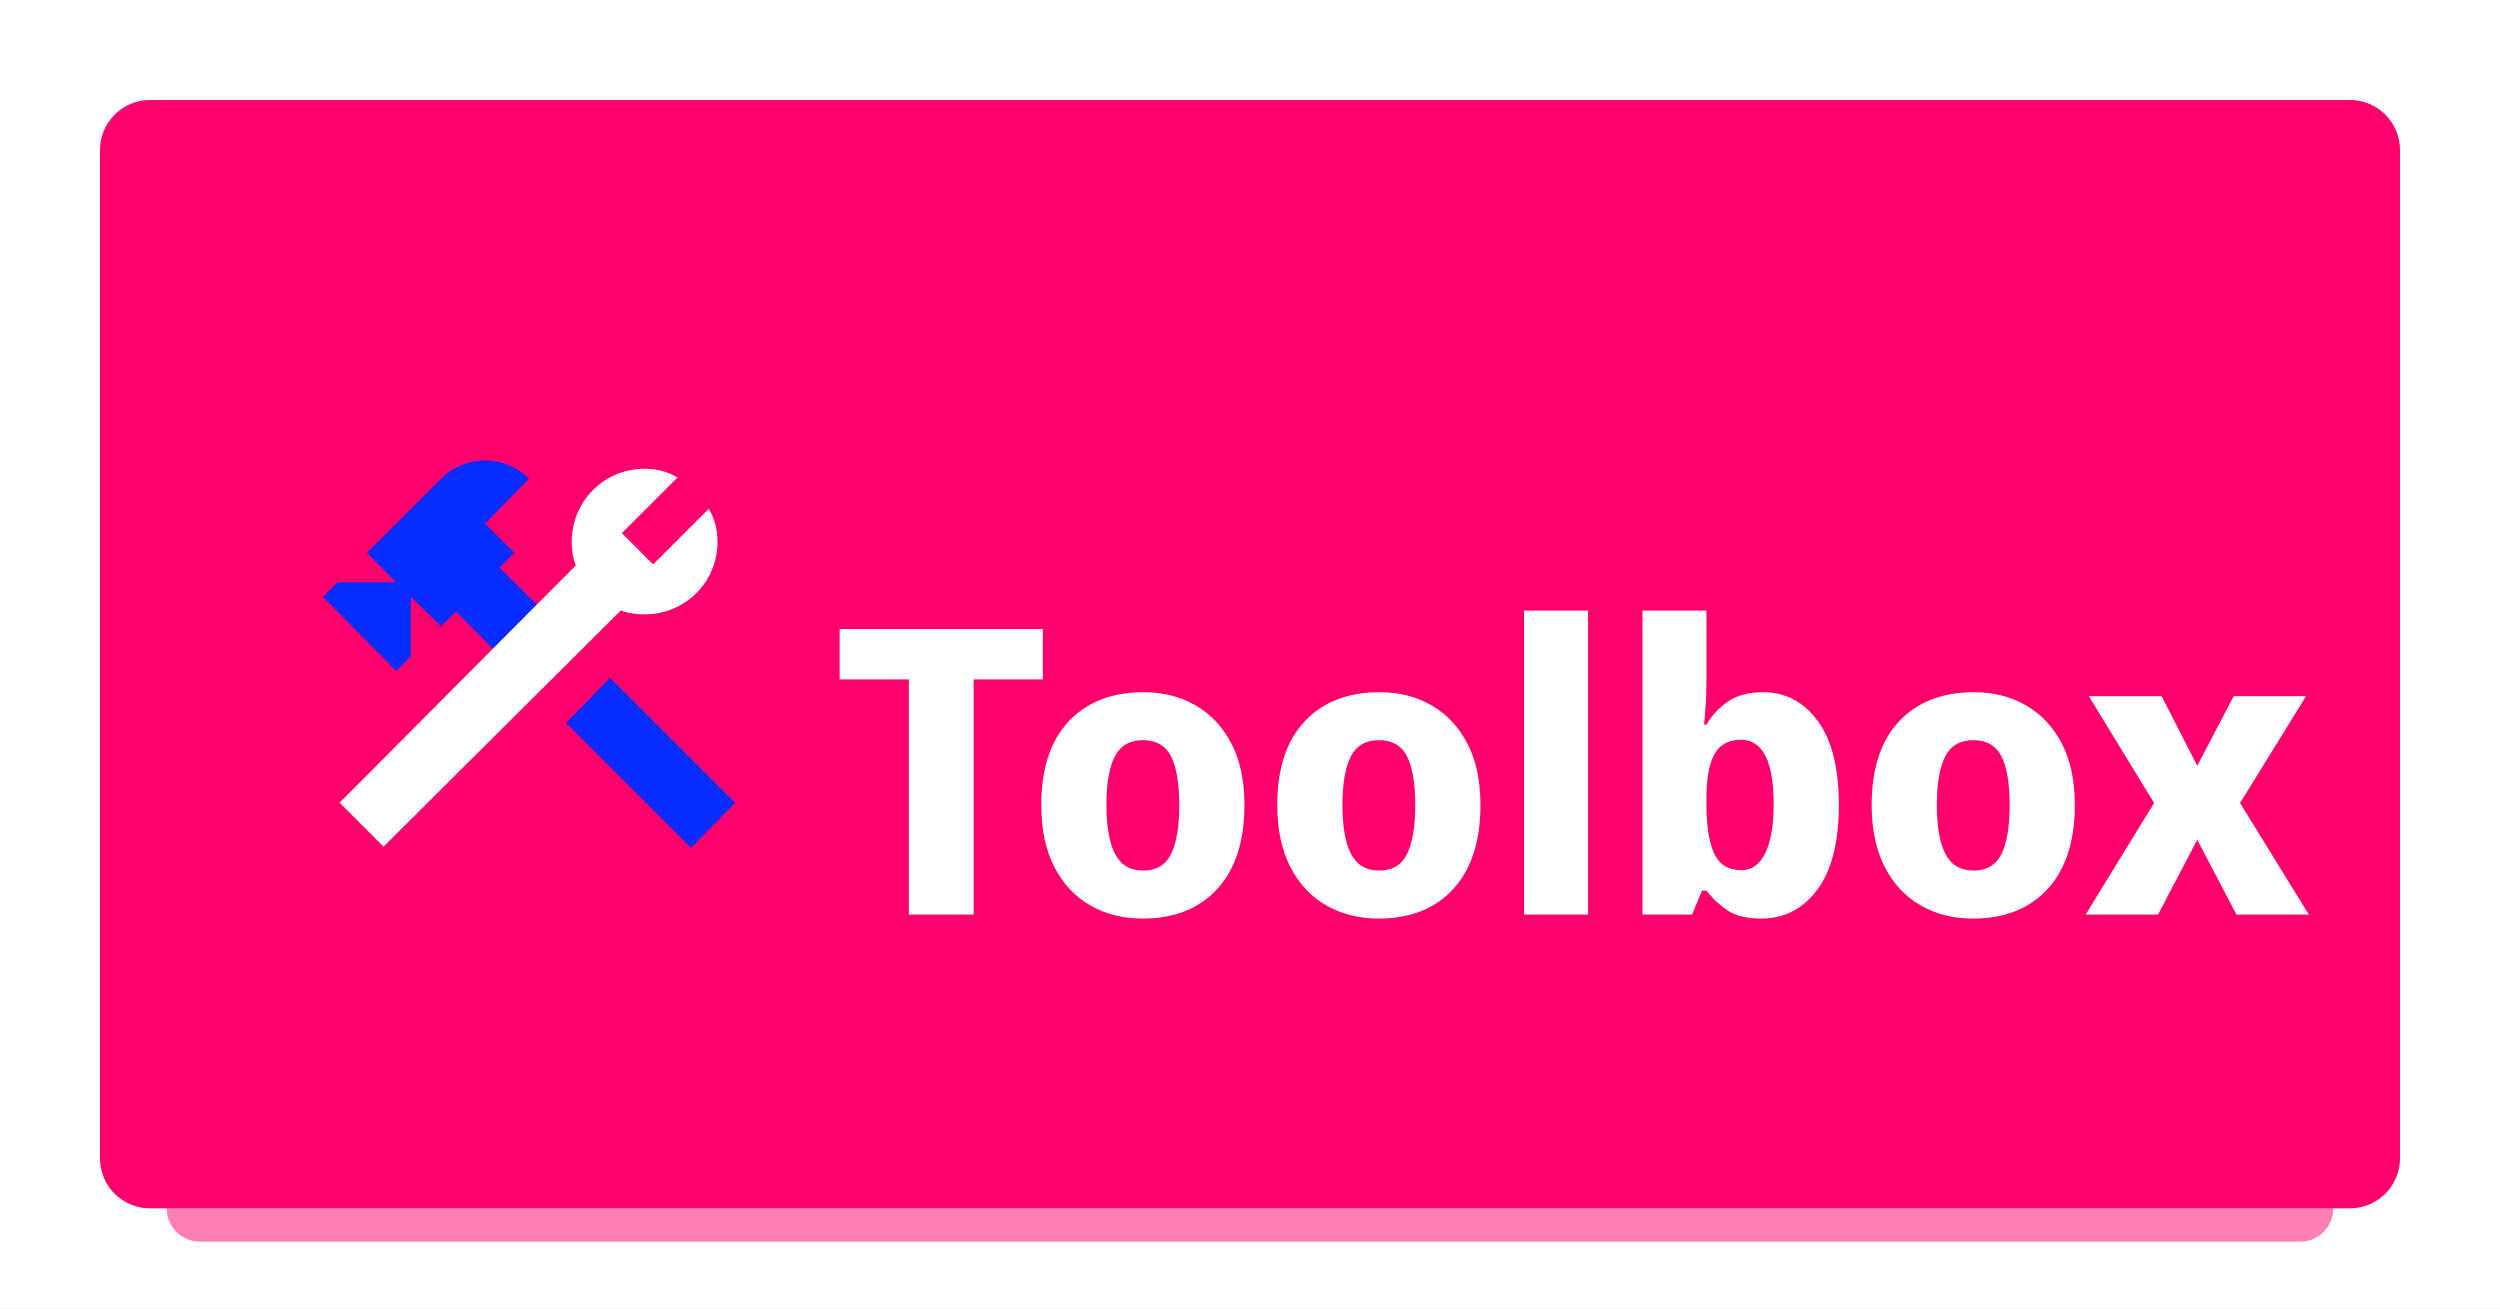
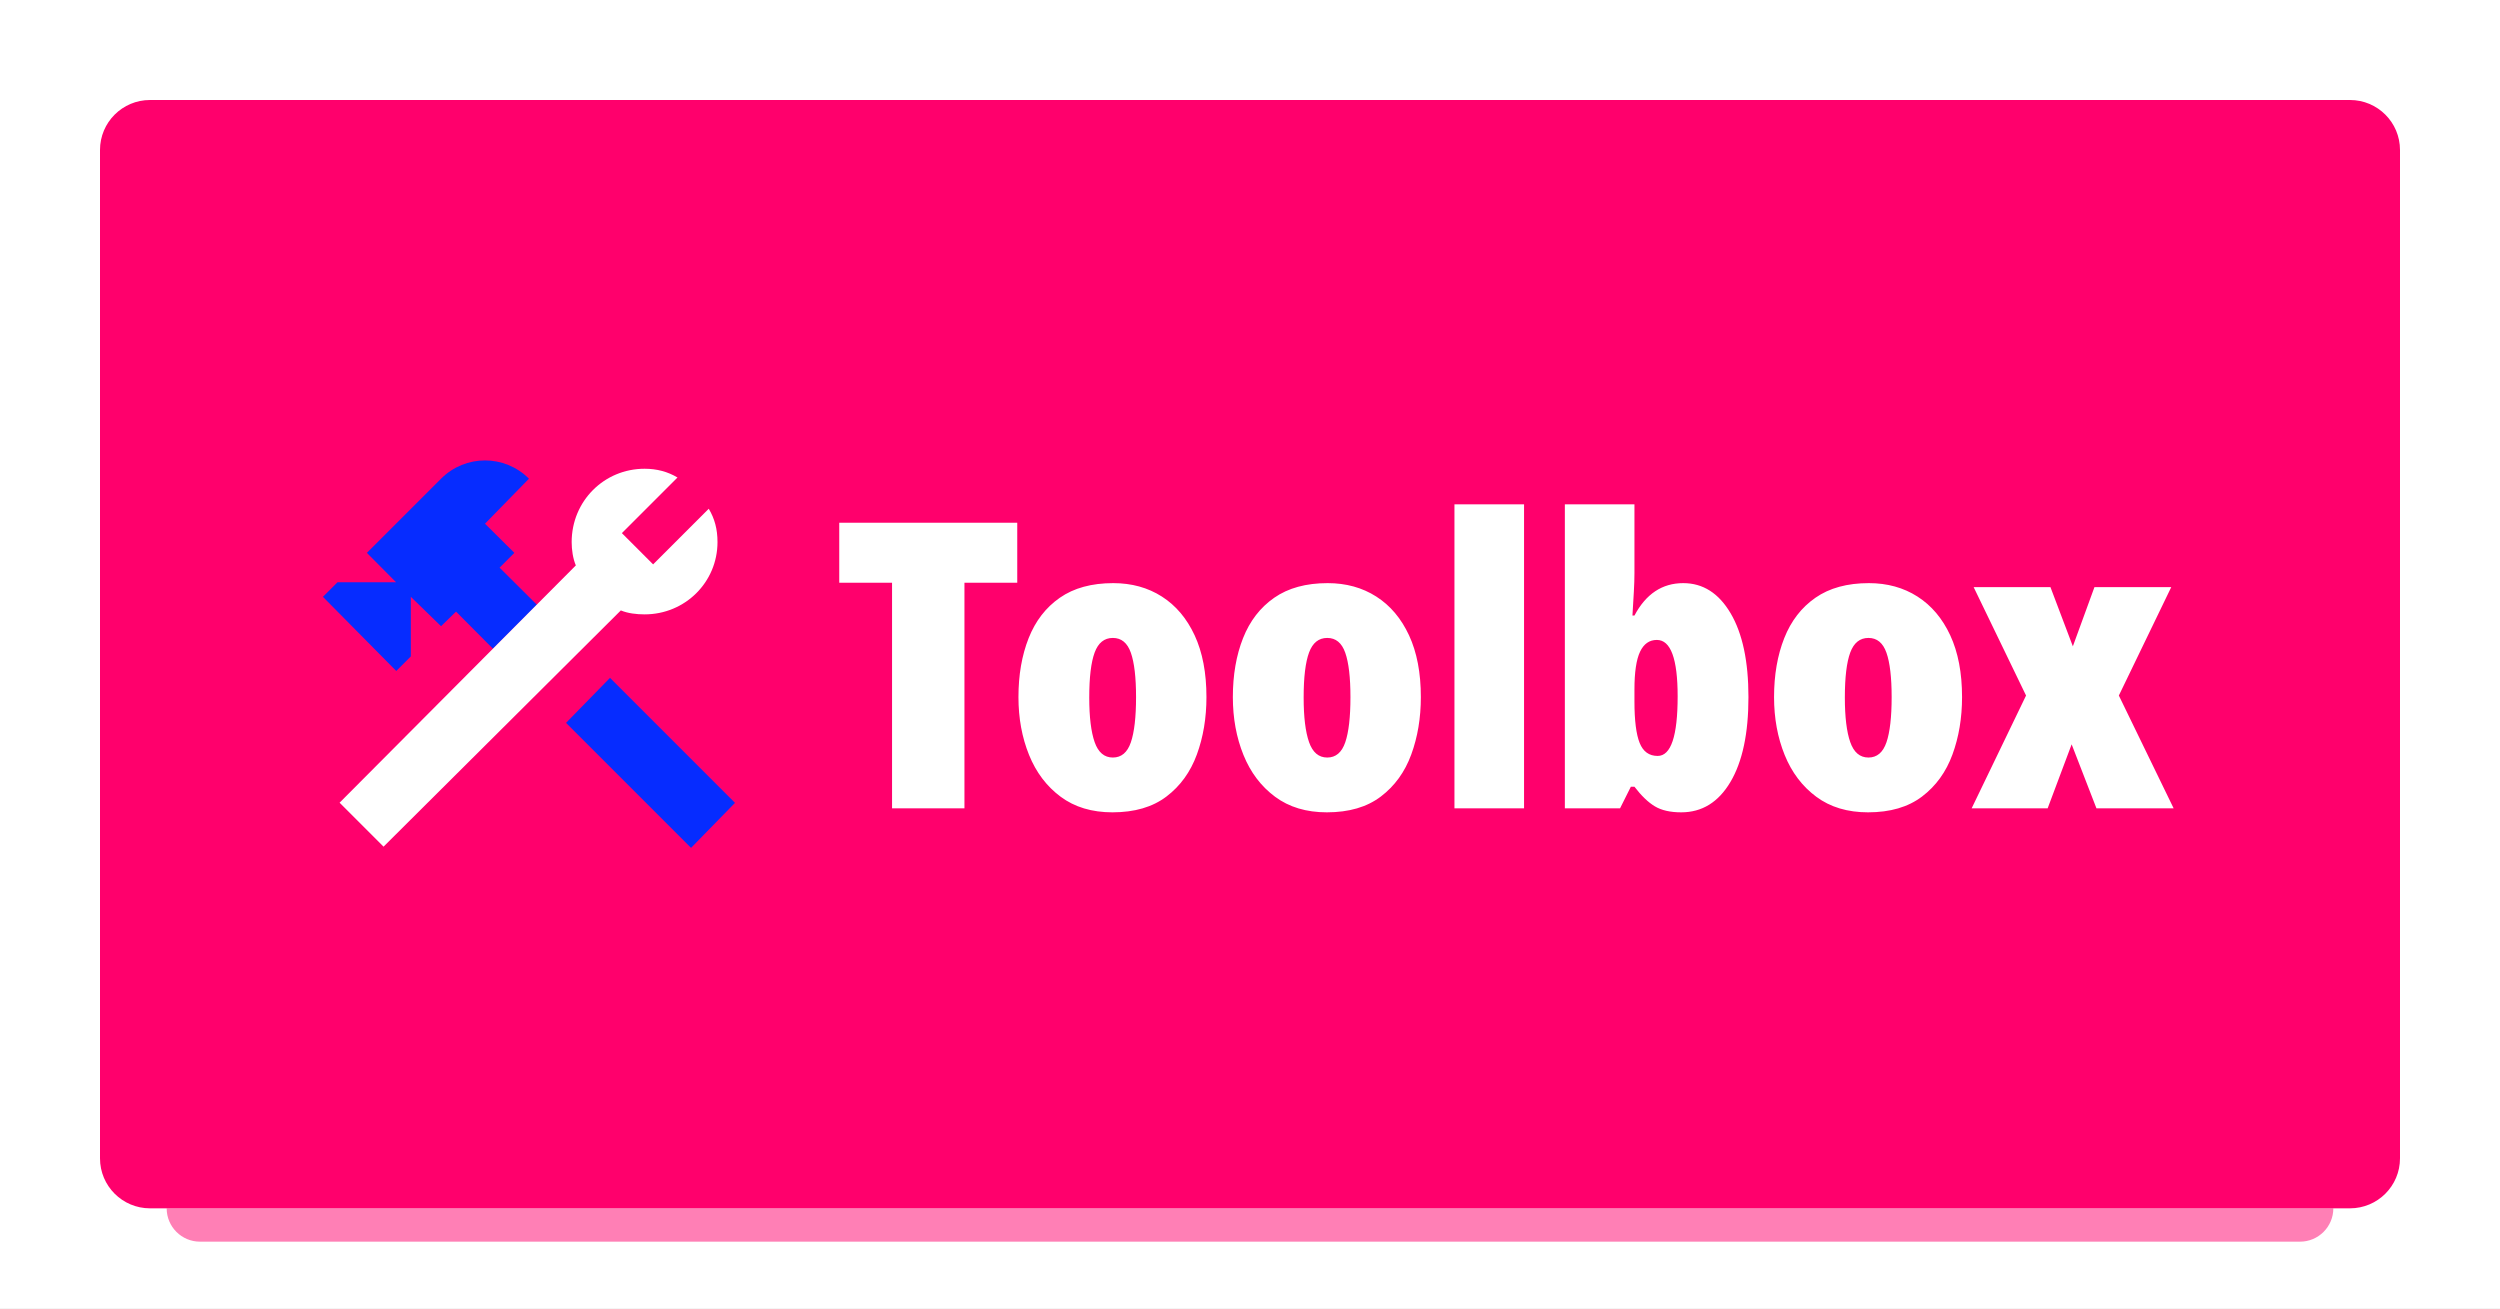
<svg xmlns="http://www.w3.org/2000/svg" xmlns:xlink="http://www.w3.org/1999/xlink" width="1200" height="628" viewBox="0 0 1200 628">
  <defs>
    <rect id="toolbox-a" width="1104" height="532" x="48" y="48" rx="24" />
  </defs>
  <g fill="none" fill-rule="evenodd">
    <rect width="1200" height="628" fill="#FFF" />
    <path fill="#FF006C" d="M80,580 L1120,580 C1120,588.837 1112.837,596 1104,596 L96,596 C87.163,596 80,588.837 80,580 L80,580 L80,580 Z" opacity=".5" />
    <mask id="toolbox-b" fill="#fff">
      <use xlink:href="#toolbox-a" />
    </mask>
    <use fill="#FF006C" xlink:href="#toolbox-a" />
    <g mask="url(#toolbox-b)">
      <g transform="translate(155 221)">
-         <text font-family="NotoSansDisplay-CondensedBlack, Noto Sans Display" font-size="192" font-style="condensed" font-weight="700">
-           <tspan x="244" y="218" fill="#FFF">Toolbox</tspan>
-         </text>
+         <path fill="#FFF" fill-rule="nonzero" d="M307.936,167 L307.936,58.712 L333.28,58.712 L333.28,29.912 L247.84,29.912 L247.84,58.712 L273.184,58.712 L273.184,167 L307.936,167 Z M378.976,168.92 C389.6,168.92 398.24,166.392 404.896,161.336 C411.552,156.28 416.416,149.56 419.488,141.176 C422.56,132.792 424.096,123.608 424.096,113.624 C424.096,101.976 422.208,92.088 418.432,83.96 C414.656,75.832 409.408,69.624 402.688,65.336 C395.968,61.048 388.192,58.904 379.36,58.904 C368.992,58.904 360.448,61.24 353.728,65.912 C347.008,70.584 342.016,77.048 338.752,85.304 C335.488,93.56 333.856,103 333.856,113.624 C333.856,123.736 335.552,132.984 338.944,141.368 C342.336,149.752 347.392,156.44 354.112,161.432 C360.832,166.424 369.12,168.92 378.976,168.92 Z M379.168,142.616 C375.072,142.616 372.16,140.152 370.432,135.224 C368.704,130.296 367.84,123.16 367.84,113.816 C367.84,104.088 368.704,96.888 370.432,92.216 C372.16,87.544 375.072,85.208 379.168,85.208 C383.264,85.208 386.144,87.576 387.808,92.312 C389.472,97.048 390.304,104.152 390.304,113.624 C390.304,123.224 389.472,130.456 387.808,135.32 C386.144,140.184 383.264,142.616 379.168,142.616 Z M481.888,168.92 C492.512,168.92 501.152,166.392 507.808,161.336 C514.464,156.28 519.328,149.56 522.4,141.176 C525.472,132.792 527.008,123.608 527.008,113.624 C527.008,101.976 525.12,92.088 521.344,83.96 C517.568,75.832 512.32,69.624 505.6,65.336 C498.88,61.048 491.104,58.904 482.272,58.904 C471.904,58.904 463.36,61.24 456.64,65.912 C449.92,70.584 444.928,77.048 441.664,85.304 C438.4,93.56 436.768,103 436.768,113.624 C436.768,123.736 438.464,132.984 441.856,141.368 C445.248,149.752 450.304,156.44 457.024,161.432 C463.744,166.424 472.032,168.92 481.888,168.92 Z M482.08,142.616 C477.984,142.616 475.072,140.152 473.344,135.224 C471.616,130.296 470.752,123.16 470.752,113.816 C470.752,104.088 471.616,96.888 473.344,92.216 C475.072,87.544 477.984,85.208 482.08,85.208 C486.176,85.208 489.056,87.576 490.72,92.312 C492.384,97.048 493.216,104.152 493.216,113.624 C493.216,123.224 492.384,130.456 490.72,135.32 C489.056,140.184 486.176,142.616 482.08,142.616 Z M576.544,167 L576.544,21.08 L543.136,21.08 L543.136,167 L576.544,167 Z M652,168.92 C661.984,168.92 669.856,164.056 675.616,154.328 C681.376,144.6 684.256,131.032 684.256,113.624 C684.256,96.472 681.408,83.064 675.712,73.4 C670.016,63.736 662.432,58.904 652.96,58.904 C642.848,58.904 635.04,64.088 629.536,74.456 L629.536,74.456 L628.576,74.456 C628.832,70.232 629.056,66.424 629.248,63.032 C629.44,59.64 629.536,56.664 629.536,54.104 L629.536,54.104 L629.536,21.08 L596.128,21.08 L596.128,167 L622.624,167 L627.808,156.632 L629.536,156.632 C632.864,160.984 636.128,164.12 639.328,166.04 C642.528,167.96 646.752,168.92 652,168.92 Z M640.672,141.848 C636.576,141.848 633.696,139.768 632.032,135.608 C630.368,131.448 629.536,124.824 629.536,115.736 L629.536,115.736 L629.536,109.976 C629.536,101.656 630.432,95.608 632.224,91.832 C634.016,88.056 636.704,86.168 640.288,86.168 C646.944,86.168 650.272,95.192 650.272,113.24 C650.272,132.312 647.072,141.848 640.672,141.848 Z M741.664,168.92 C752.288,168.92 760.928,166.392 767.584,161.336 C774.24,156.28 779.104,149.56 782.176,141.176 C785.248,132.792 786.784,123.608 786.784,113.624 C786.784,101.976 784.896,92.088 781.12,83.96 C777.344,75.832 772.096,69.624 765.376,65.336 C758.656,61.048 750.88,58.904 742.048,58.904 C731.68,58.904 723.136,61.24 716.416,65.912 C709.696,70.584 704.704,77.048 701.44,85.304 C698.176,93.56 696.544,103 696.544,113.624 C696.544,123.736 698.24,132.984 701.632,141.368 C705.024,149.752 710.08,156.44 716.8,161.432 C723.52,166.424 731.808,168.92 741.664,168.92 Z M741.856,142.616 C737.76,142.616 734.848,140.152 733.12,135.224 C731.392,130.296 730.528,123.16 730.528,113.816 C730.528,104.088 731.392,96.888 733.12,92.216 C734.848,87.544 737.76,85.208 741.856,85.208 C745.952,85.208 748.832,87.576 750.496,92.312 C752.16,97.048 752.992,104.152 752.992,113.624 C752.992,123.224 752.16,130.456 750.496,135.32 C748.832,140.184 745.952,142.616 741.856,142.616 Z M827.872,167 L839.392,136.28 L851.296,167 L888.352,167 L862.048,112.856 L887.2,60.824 L850.336,60.824 L839.968,89.24 L829.216,60.824 L792.352,60.824 L817.504,112.856 L791.392,167 L827.872,167 Z" />
        <path fill="#062CFF" fill-rule="nonzero" d="M137.8,104.375 L197.8,164.375 L176.7,185.975 L116.7,125.975 L137.8,104.375 Z M98.9,8.775 L77.8,30.375 L91.9,44.375 L84.8,51.475 L102.7,69.275 L81.6,90.375 L63.9,72.575 L56.7,79.575 L42.2,65.475 L42.2,94.075 L35.2,101.075 L2.4158453e-13,65.475 L7,58.475 L35.1,58.475 L21.1,44.375 L56.7,8.775 C68.4,-2.925 87.2,-2.925 98.9,8.775 Z" />
        <path fill="#FFF" fill-rule="nonzero" d="M154.4,73.9 C150.5,73.9 146.3,73.4 143,72 L29.1,185.4 L8,164.3 L121.4,50.4 C120,47.1 119.4,42.9 119.4,39.2 C119.4,19.5 135,4 154.4,4 C160.3,4 165.5,5.4 170.2,8.2 L143.5,34.9 L158.5,49.9 L185.2,23.2 C188,27.9 189.4,32.9 189.4,39.2 C189.4,58.4 173.9,73.9 154.4,73.9 Z" />
      </g>
    </g>
  </g>
</svg>
